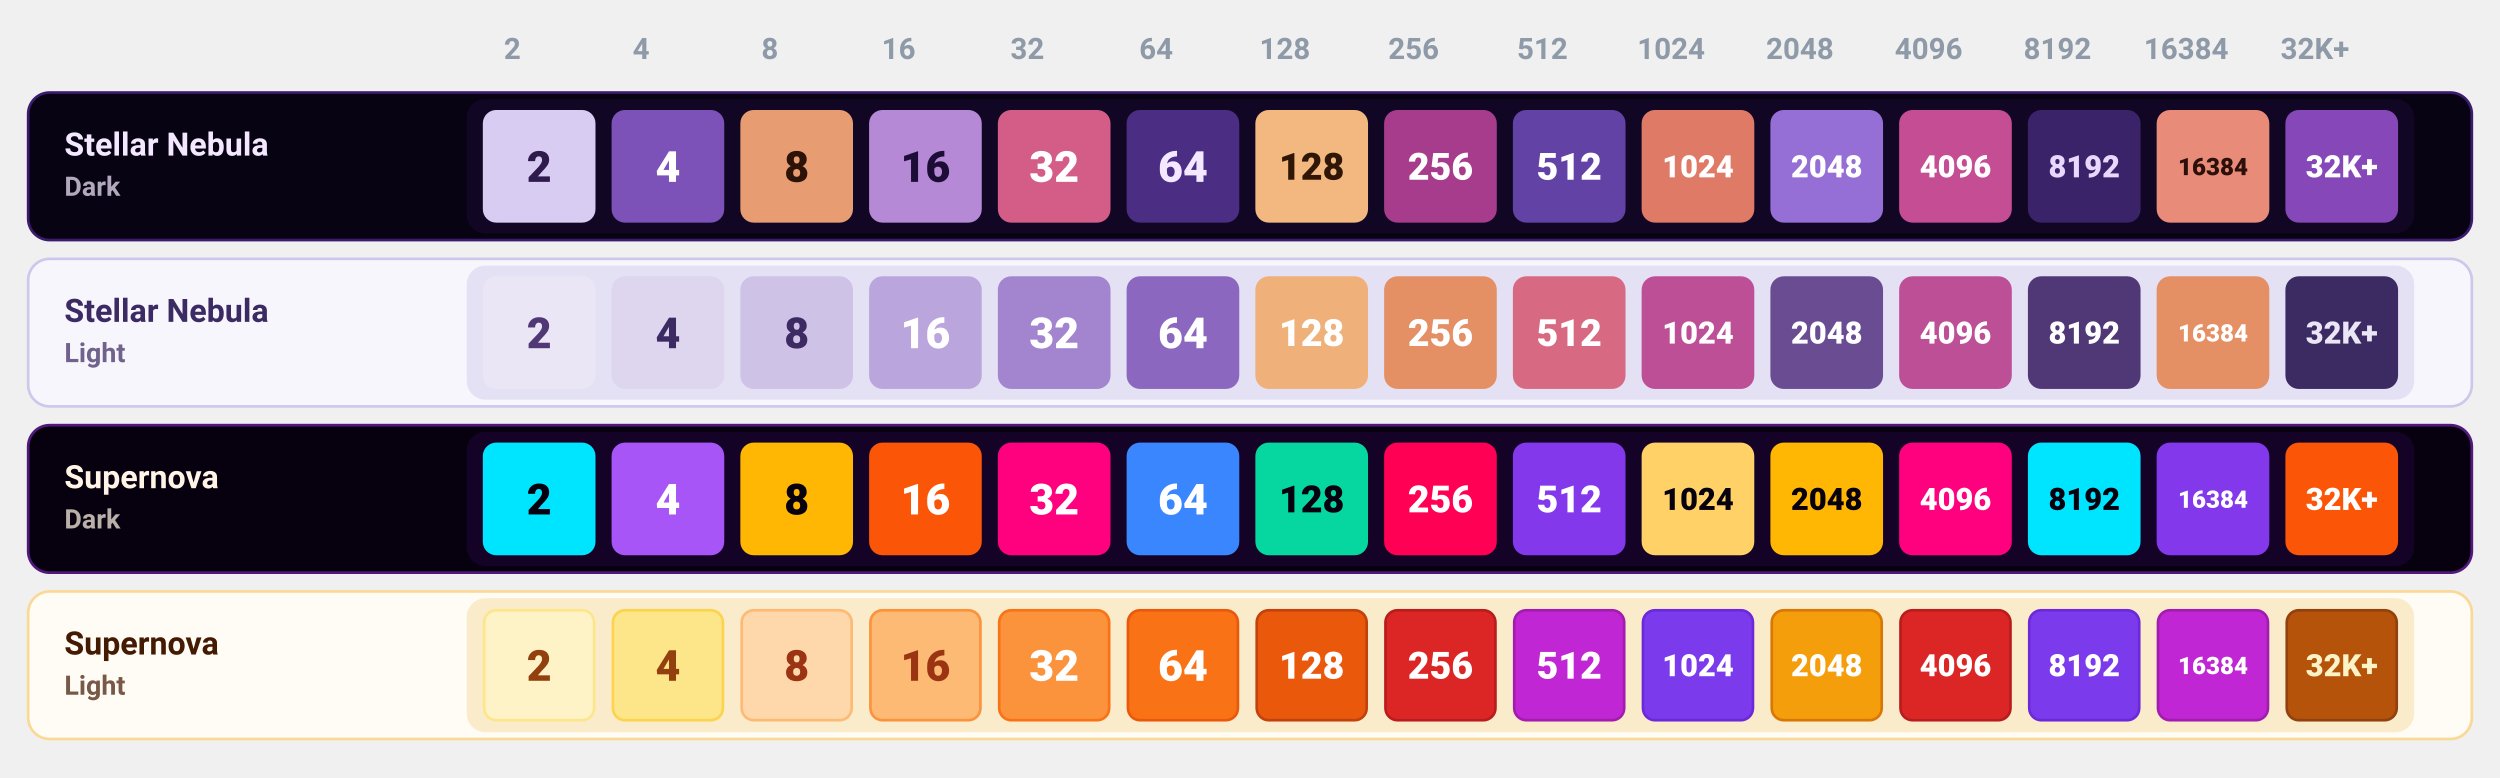
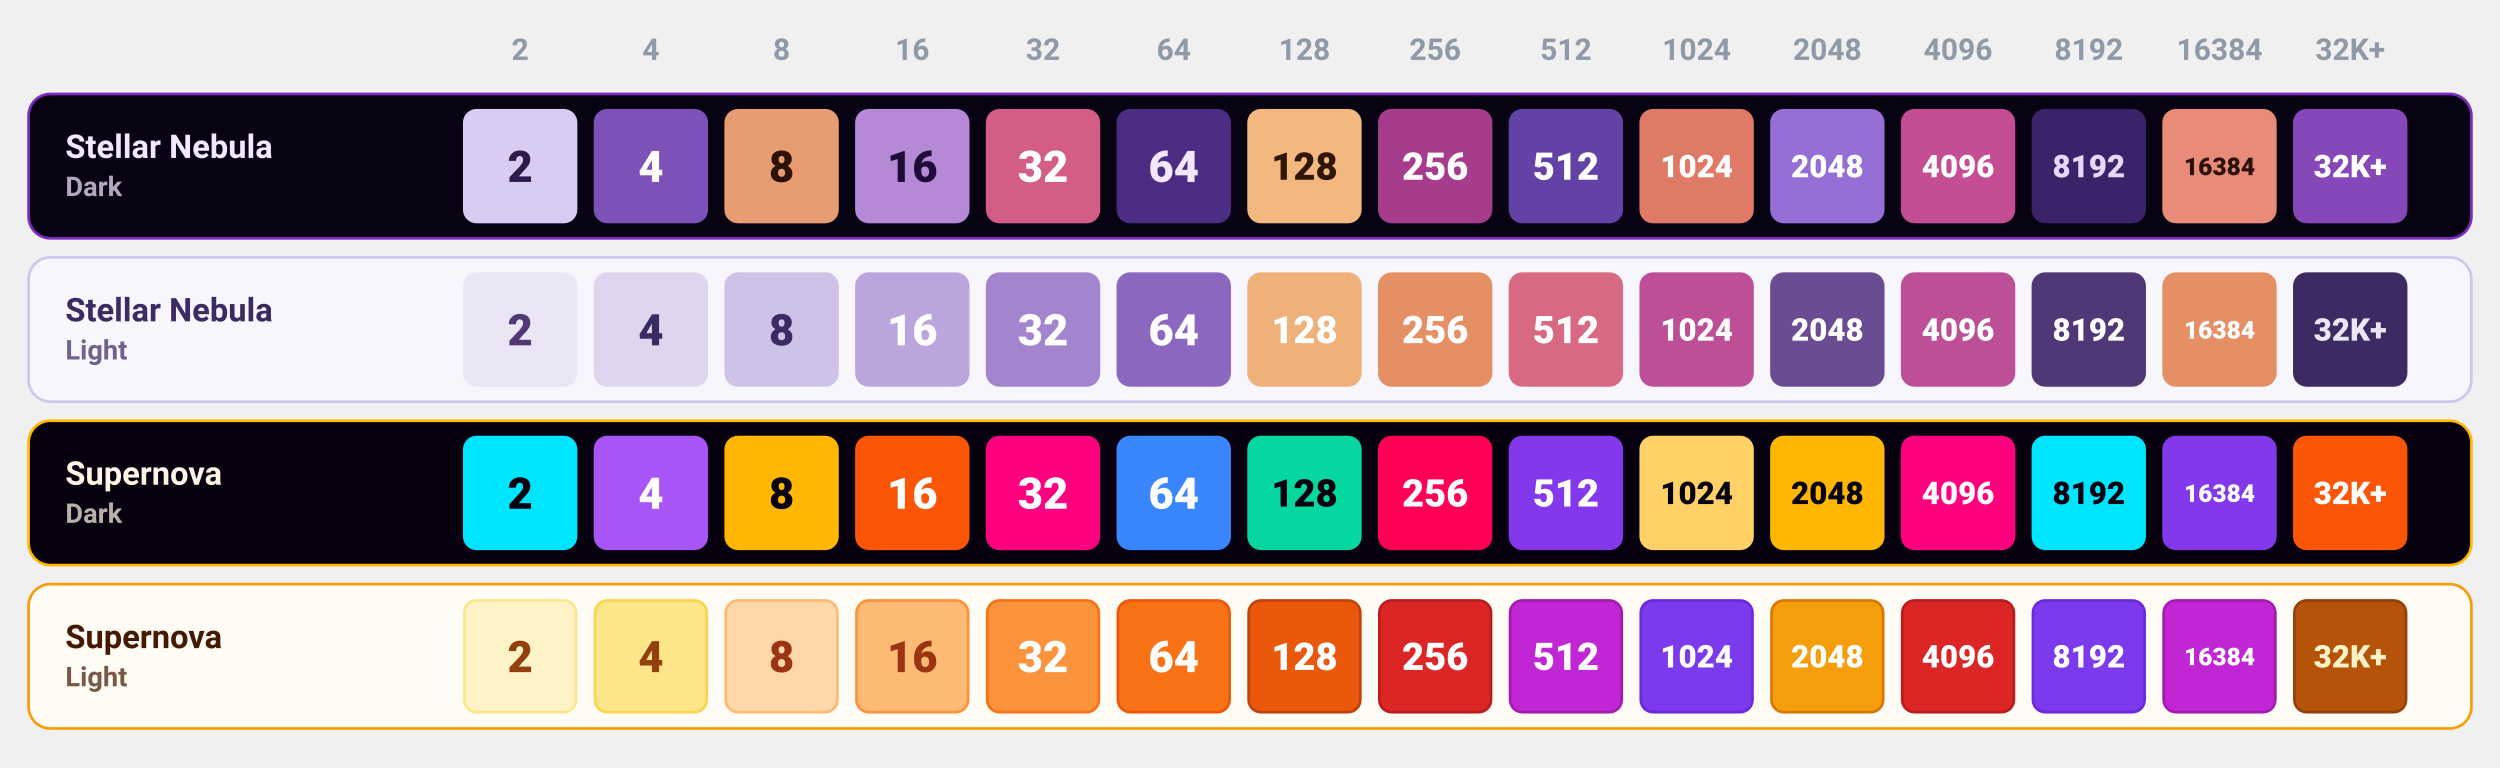
- <svg xmlns="http://www.w3.org/2000/svg" viewBox="0 0 932 290" width="100%" height="100%" style="background:#0a0c0e;">
+ <svg xmlns="http://www.w3.org/2000/svg" viewBox="0 0 918 282" width="100%" height="100%" style="background:#0a0c0e;">
  <style>
    text { font-family: -apple-system, BlinkMacSystemFont, "Segoe UI", Roboto, sans-serif; }
    .hdr { fill:#8e9aa8; font-size:11px; font-weight:700; text-anchor:middle; }
    .lbl { font-size:12px; font-weight:700; }
    .sub { font-size:10px; font-weight:600; }
    .val { font-weight:800; text-anchor:middle; }
    .v2 { font-size:16px; } .v3 { font-size:14px; } .v4 { font-size:11.5px; } .v5 { font-size:9px; }
  </style>
  <g transform="translate(170, 22)">
    <text x="21" class="hdr">2</text>
    <text x="69" class="hdr">4</text>
    <text x="117" class="hdr">8</text>
    <text x="165" class="hdr">16</text>
    <text x="213" class="hdr">32</text>
    <text x="261" class="hdr">64</text>
    <text x="309" class="hdr">128</text>
    <text x="357" class="hdr">256</text>
    <text x="405" class="hdr">512</text>
    <text x="453" class="hdr">1024</text>
    <text x="501" class="hdr">2048</text>
    <text x="549" class="hdr">4096</text>
    <text x="597" class="hdr">8192</text>
    <text x="645" class="hdr">16384</text>
    <text x="693" class="hdr">32K+</text>
  </g>
  <g transform="translate(10, 34)">
-     <rect x="0.5" y="0.5" width="911" height="55" rx="8" fill="#080312" stroke="#3c1a6e" stroke-width="1" />
+     <rect x="0.5" y="0.5" width="897" height="53" rx="8" fill="#080312" stroke="#7b2cbf" stroke-width="1" />
    <text x="14" y="24" fill="#f3e8ff" class="lbl">Stellar Nebula</text>
-     <text x="14" y="39" fill="#f3e8ff" fill-opacity="0.72" class="sub">Dark</text>
-     <rect x="164" y="3" width="726" height="50" rx="7" fill="#110724" />
-     <g transform="translate(170, 7)">
+     <text x="14" y="38" fill="#f3e8ff" fill-opacity="0.72" class="sub">Dark</text>
+     <g transform="translate(160, 6)">
      <rect x="0" y="0" width="42" height="42" rx="5" fill="#d8ccf2" />
      <text x="21" y="26.8" fill="#2e1a4d" class="val v2">2</text>
      <rect x="48" y="0" width="42" height="42" rx="5" fill="#7c52b8" />
      <text x="69" y="26.8" fill="#ffffff" class="val v2">4</text>
      <rect x="96" y="0" width="42" height="42" rx="5" fill="#e89c72" />
      <text x="117" y="26.8" fill="#2d1208" class="val v2">8</text>
      <rect x="144" y="0" width="42" height="42" rx="5" fill="#b589d6" />
      <text x="165" y="26.8" fill="#1d0d36" class="val v2">16</text>
      <rect x="192" y="0" width="42" height="42" rx="5" fill="#d45d87" />
      <text x="213" y="26.8" fill="#ffffff" class="val v2">32</text>
      <rect x="240" y="0" width="42" height="42" rx="5" fill="#4b2e83" />
      <text x="261" y="26.8" fill="#f3e8ff" class="val v2">64</text>
      <rect x="288" y="0" width="42" height="42" rx="5" fill="#f2b880" />
      <text x="309" y="26" fill="#301606" class="val v3">128</text>
      <rect x="336" y="0" width="42" height="42" rx="5" fill="#a83c8c" />
      <text x="357" y="26" fill="#ffffff" class="val v3">256</text>
      <rect x="384" y="0" width="42" height="42" rx="5" fill="#6342a6" />
      <text x="405" y="26" fill="#ffffff" class="val v3">512</text>
      <rect x="432" y="0" width="42" height="42" rx="5" fill="#df7a66" />
      <text x="453" y="25.1" fill="#ffffff" class="val v4">1024</text>
      <rect x="480" y="0" width="42" height="42" rx="5" fill="#966fd6" />
      <text x="501" y="25.1" fill="#ffffff" class="val v4">2048</text>
      <rect x="528" y="0" width="42" height="42" rx="5" fill="#c44d94" />
      <text x="549" y="25.1" fill="#ffffff" class="val v4">4096</text>
      <rect x="576" y="0" width="42" height="42" rx="5" fill="#3b2369" />
      <text x="597" y="25.1" fill="#e9d8fd" class="val v4">8192</text>
      <rect x="624" y="0" width="42" height="42" rx="5" fill="#e88b78" />
      <text x="645" y="24.3" fill="#2d100a" class="val v5">16384</text>
      <rect x="672" y="0" width="42" height="42" rx="5" fill="#8648b8" />
      <text x="693" y="25.1" fill="#ffffff" class="val v4">32K+</text>
    </g>
  </g>
-   <g transform="translate(10, 96)">
-     <rect x="0.5" y="0.5" width="911" height="55" rx="8" fill="#f7f6fc" stroke="#cec7eb" stroke-width="1" />
+   <g transform="translate(10, 94)">
+     <rect x="0.5" y="0.5" width="897" height="53" rx="8" fill="#f7f6fc" stroke="#cec7eb" stroke-width="1" />
    <text x="14" y="24" fill="#3c2a63" class="lbl">Stellar Nebula</text>
-     <text x="14" y="39" fill="#3c2a63" fill-opacity="0.72" class="sub">Light</text>
-     <rect x="164" y="3" width="726" height="50" rx="7" fill="#e4e1f5" />
-     <g transform="translate(170, 7)">
+     <text x="14" y="38" fill="#3c2a63" fill-opacity="0.72" class="sub">Light</text>
+     <g transform="translate(160, 6)">
      <rect x="0" y="0" width="42" height="42" rx="5" fill="#eae6f5" />
      <text x="21" y="26.8" fill="#503775" class="val v2">2</text>
      <rect x="48" y="0" width="42" height="42" rx="5" fill="#ddd6ee" />
      <text x="69" y="26.8" fill="#3c2a63" class="val v2">4</text>
      <rect x="96" y="0" width="42" height="42" rx="5" fill="#cec2e7" />
      <text x="117" y="26.8" fill="#3c2a63" class="val v2">8</text>
      <rect x="144" y="0" width="42" height="42" rx="5" fill="#baa6dd" />
      <text x="165" y="26.8" fill="#ffffff" class="val v2">16</text>
      <rect x="192" y="0" width="42" height="42" rx="5" fill="#a385cf" />
      <text x="213" y="26.8" fill="#ffffff" class="val v2">32</text>
      <rect x="240" y="0" width="42" height="42" rx="5" fill="#8c67c0" />
      <text x="261" y="26.8" fill="#ffffff" class="val v2">64</text>
      <rect x="288" y="0" width="42" height="42" rx="5" fill="#efb07a" />
      <text x="309" y="26" fill="#ffffff" class="val v3">128</text>
      <rect x="336" y="0" width="42" height="42" rx="5" fill="#e58f65" />
      <text x="357" y="26" fill="#ffffff" class="val v3">256</text>
      <rect x="384" y="0" width="42" height="42" rx="5" fill="#d76a82" />
      <text x="405" y="26" fill="#ffffff" class="val v3">512</text>
      <rect x="432" y="0" width="42" height="42" rx="5" fill="#bd4f97" />
      <text x="453" y="25.1" fill="#ffffff" class="val v4">1024</text>
      <rect x="480" y="0" width="42" height="42" rx="5" fill="#6a4c93" />
      <text x="501" y="25.1" fill="#ffffff" class="val v4">2048</text>
      <rect x="528" y="0" width="42" height="42" rx="5" fill="#bd4f97" />
      <text x="549" y="25.1" fill="#ffffff" class="val v4">4096</text>
      <rect x="576" y="0" width="42" height="42" rx="5" fill="#503775" />
      <text x="597" y="25.1" fill="#ffffff" class="val v4">8192</text>
      <rect x="624" y="0" width="42" height="42" rx="5" fill="#e58f65" />
      <text x="645" y="24.3" fill="#ffffff" class="val v5">16384</text>
      <rect x="672" y="0" width="42" height="42" rx="5" fill="#3c2a63" />
      <text x="693" y="25.1" fill="#eae6f5" class="val v4">32K+</text>
    </g>
  </g>
-   <g transform="translate(10, 158)">
-     <rect x="0.5" y="0.5" width="911" height="55" rx="8" fill="#07010f" stroke="#52197d" stroke-width="1" />
+   <g transform="translate(10, 154)">
+     <rect x="0.5" y="0.5" width="897" height="53" rx="8" fill="#07010f" stroke="#ffb703" stroke-width="1" />
    <text x="14" y="24" fill="#fff4e6" class="lbl">Supernova</text>
-     <text x="14" y="39" fill="#fff4e6" fill-opacity="0.72" class="sub">Dark</text>
-     <rect x="164" y="3" width="726" height="50" rx="7" fill="#140326" />
-     <g transform="translate(170, 7)">
+     <text x="14" y="38" fill="#fff4e6" fill-opacity="0.72" class="sub">Dark</text>
+     <g transform="translate(160, 6)">
      <rect x="0" y="0" width="42" height="42" rx="5" fill="#00e5ff" />
      <text x="21" y="26.8" fill="#07010f" class="val v2">2</text>
      <rect x="48" y="0" width="42" height="42" rx="5" fill="#a855f7" />
      <text x="69" y="26.8" fill="#ffffff" class="val v2">4</text>
      <rect x="96" y="0" width="42" height="42" rx="5" fill="#ffb703" />
      <text x="117" y="26.8" fill="#07010f" class="val v2">8</text>
      <rect x="144" y="0" width="42" height="42" rx="5" fill="#fb5607" />
      <text x="165" y="26.8" fill="#ffffff" class="val v2">16</text>
      <rect x="192" y="0" width="42" height="42" rx="5" fill="#ff007f" />
      <text x="213" y="26.8" fill="#ffffff" class="val v2">32</text>
      <rect x="240" y="0" width="42" height="42" rx="5" fill="#3a86ff" />
      <text x="261" y="26.8" fill="#ffffff" class="val v2">64</text>
      <rect x="288" y="0" width="42" height="42" rx="5" fill="#06d6a0" />
      <text x="309" y="26" fill="#07010f" class="val v3">128</text>
      <rect x="336" y="0" width="42" height="42" rx="5" fill="#ff0054" />
      <text x="357" y="26" fill="#ffffff" class="val v3">256</text>
      <rect x="384" y="0" width="42" height="42" rx="5" fill="#8338ec" />
      <text x="405" y="26" fill="#ffffff" class="val v3">512</text>
      <rect x="432" y="0" width="42" height="42" rx="5" fill="#ffd166" />
      <text x="453" y="25.1" fill="#07010f" class="val v4">1024</text>
      <rect x="480" y="0" width="42" height="42" rx="5" fill="#ffb703" />
      <text x="501" y="25.1" fill="#07010f" class="val v4">2048</text>
      <rect x="528" y="0" width="42" height="42" rx="5" fill="#ff007f" />
      <text x="549" y="25.1" fill="#ffffff" class="val v4">4096</text>
      <rect x="576" y="0" width="42" height="42" rx="5" fill="#00e5ff" />
      <text x="597" y="25.1" fill="#07010f" class="val v4">8192</text>
      <rect x="624" y="0" width="42" height="42" rx="5" fill="#8338ec" />
      <text x="645" y="24.3" fill="#ffffff" class="val v5">16384</text>
      <rect x="672" y="0" width="42" height="42" rx="5" fill="#fb5607" />
      <text x="693" y="25.1" fill="#ffffff" class="val v4">32K+</text>
    </g>
  </g>
-   <g transform="translate(10, 220)">
-     <rect x="0.5" y="0.5" width="911" height="55" rx="8" fill="#fffcf5" stroke="#fad896" stroke-width="1" />
+   <g transform="translate(10, 214)">
+     <rect x="0.5" y="0.5" width="897" height="53" rx="8" fill="#fffcf5" stroke="#f59e0b" stroke-width="1" />
    <text x="14" y="24" fill="#451a03" class="lbl">Supernova</text>
-     <text x="14" y="39" fill="#451a03" fill-opacity="0.72" class="sub">Light</text>
-     <rect x="164" y="3" width="726" height="50" rx="7" fill="#faeccb" />
-     <g transform="translate(170, 7)">
+     <text x="14" y="38" fill="#451a03" fill-opacity="0.72" class="sub">Light</text>
+     <g transform="translate(160, 6)">
      <rect x="0.5" y="0.5" width="41" height="41" rx="4.5" fill="#fef3c7" stroke="#fde68a" stroke-width="1" />
      <text x="21" y="26.8" fill="#92400e" class="val v2">2</text>
      <rect x="48.5" y="0.5" width="41" height="41" rx="4.5" fill="#fde68a" stroke="#fcd34d" stroke-width="1" />
      <text x="69" y="26.8" fill="#92400e" class="val v2">4</text>
      <rect x="96.5" y="0.5" width="41" height="41" rx="4.5" fill="#fed7aa" stroke="#fdba74" stroke-width="1" />
      <text x="117" y="26.8" fill="#9a3412" class="val v2">8</text>
      <rect x="144.5" y="0.5" width="41" height="41" rx="4.5" fill="#fdba74" stroke="#fb923c" stroke-width="1" />
      <text x="165" y="26.8" fill="#9a3412" class="val v2">16</text>
      <rect x="192.5" y="0.5" width="41" height="41" rx="4.5" fill="#fb923c" stroke="#f97316" stroke-width="1" />
      <text x="213" y="26.8" fill="#ffffff" class="val v2">32</text>
      <rect x="240.5" y="0.5" width="41" height="41" rx="4.5" fill="#f97316" stroke="#ea580c" stroke-width="1" />
      <text x="261" y="26.8" fill="#ffffff" class="val v2">64</text>
      <rect x="288.5" y="0.5" width="41" height="41" rx="4.5" fill="#ea580c" stroke="#c2410c" stroke-width="1" />
      <text x="309" y="26" fill="#ffffff" class="val v3">128</text>
      <rect x="336.5" y="0.5" width="41" height="41" rx="4.5" fill="#dc2626" stroke="#b91c1c" stroke-width="1" />
      <text x="357" y="26" fill="#ffffff" class="val v3">256</text>
      <rect x="384.5" y="0.5" width="41" height="41" rx="4.5" fill="#c026d3" stroke="#a21caf" stroke-width="1" />
      <text x="405" y="26" fill="#ffffff" class="val v3">512</text>
      <rect x="432.5" y="0.5" width="41" height="41" rx="4.5" fill="#7c3aed" stroke="#6d28d9" stroke-width="1" />
      <text x="453" y="25.1" fill="#ffffff" class="val v4">1024</text>
      <rect x="480.5" y="0.5" width="41" height="41" rx="4.5" fill="#f59e0b" stroke="#d97706" stroke-width="1" />
      <text x="501" y="25.1" fill="#ffffff" class="val v4">2048</text>
      <rect x="528.5" y="0.5" width="41" height="41" rx="4.5" fill="#dc2626" stroke="#b91c1c" stroke-width="1" />
      <text x="549" y="25.1" fill="#ffffff" class="val v4">4096</text>
      <rect x="576.5" y="0.5" width="41" height="41" rx="4.5" fill="#7c3aed" stroke="#6d28d9" stroke-width="1" />
      <text x="597" y="25.1" fill="#ffffff" class="val v4">8192</text>
      <rect x="624.5" y="0.5" width="41" height="41" rx="4.5" fill="#c026d3" stroke="#a21caf" stroke-width="1" />
      <text x="645" y="24.3" fill="#ffffff" class="val v5">16384</text>
      <rect x="672.5" y="0.5" width="41" height="41" rx="4.5" fill="#b45309" stroke="#92400e" stroke-width="1" />
      <text x="693" y="25.1" fill="#fef3c7" class="val v4">32K+</text>
    </g>
  </g>
</svg>
